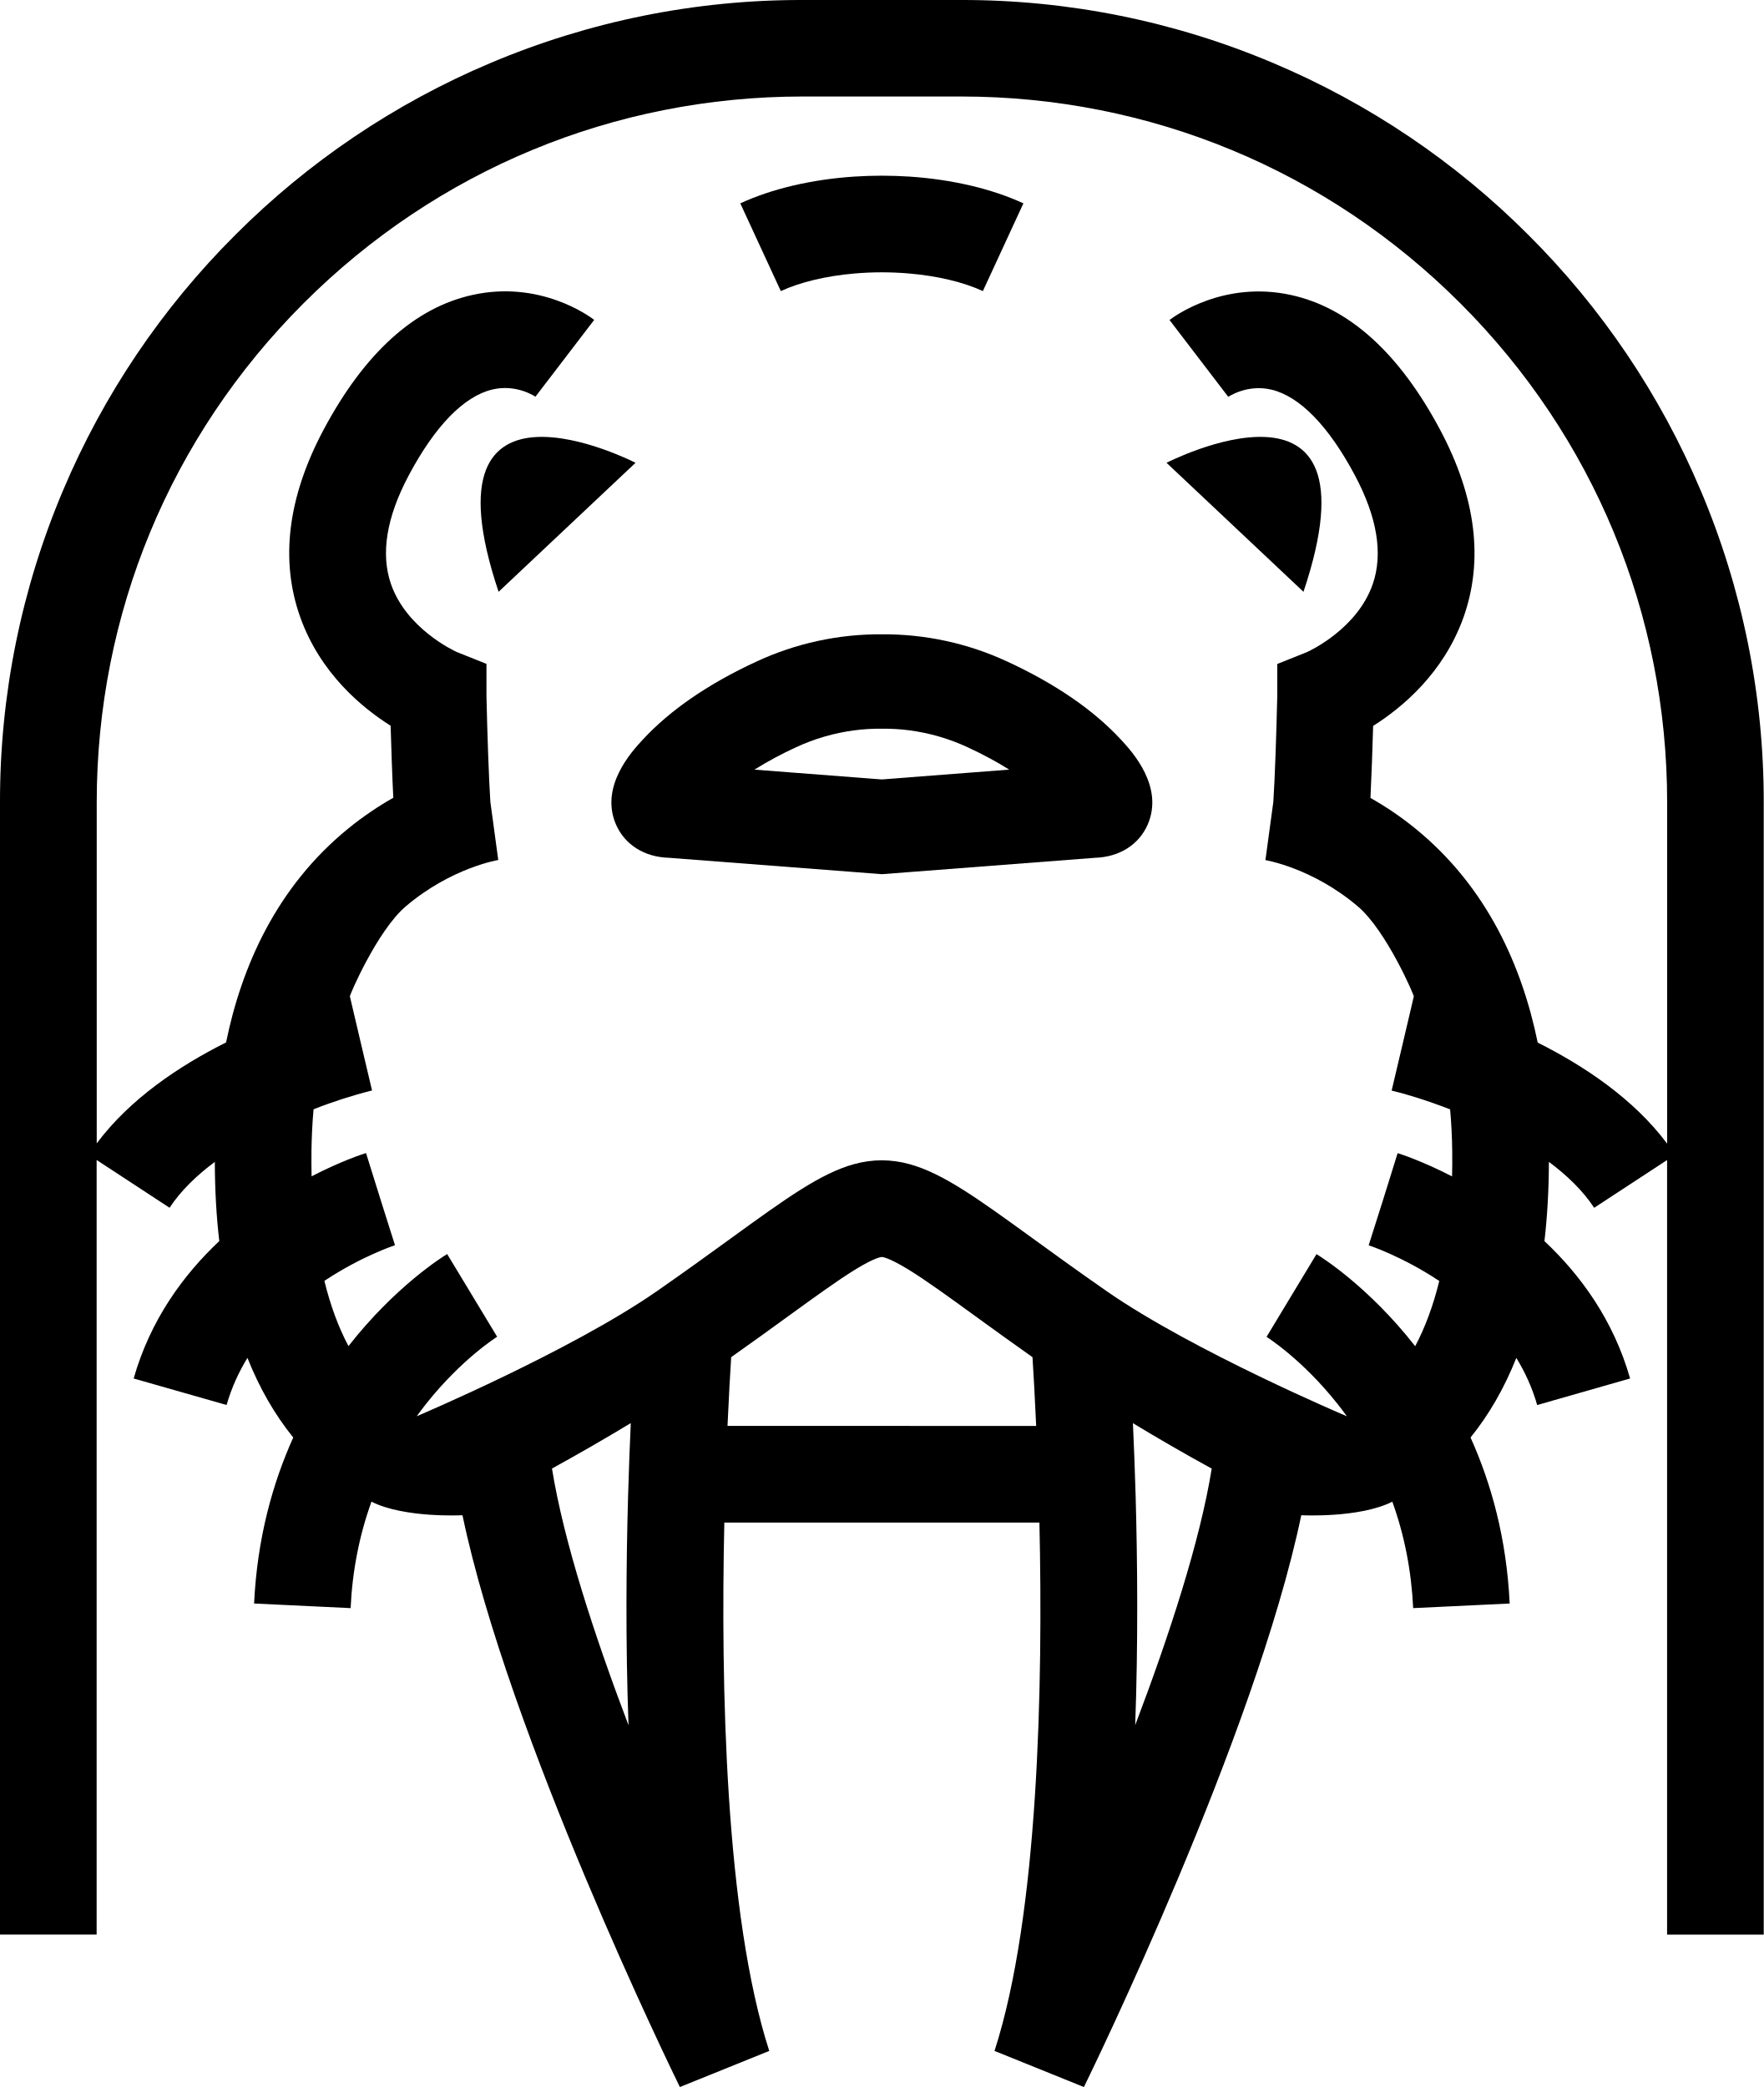
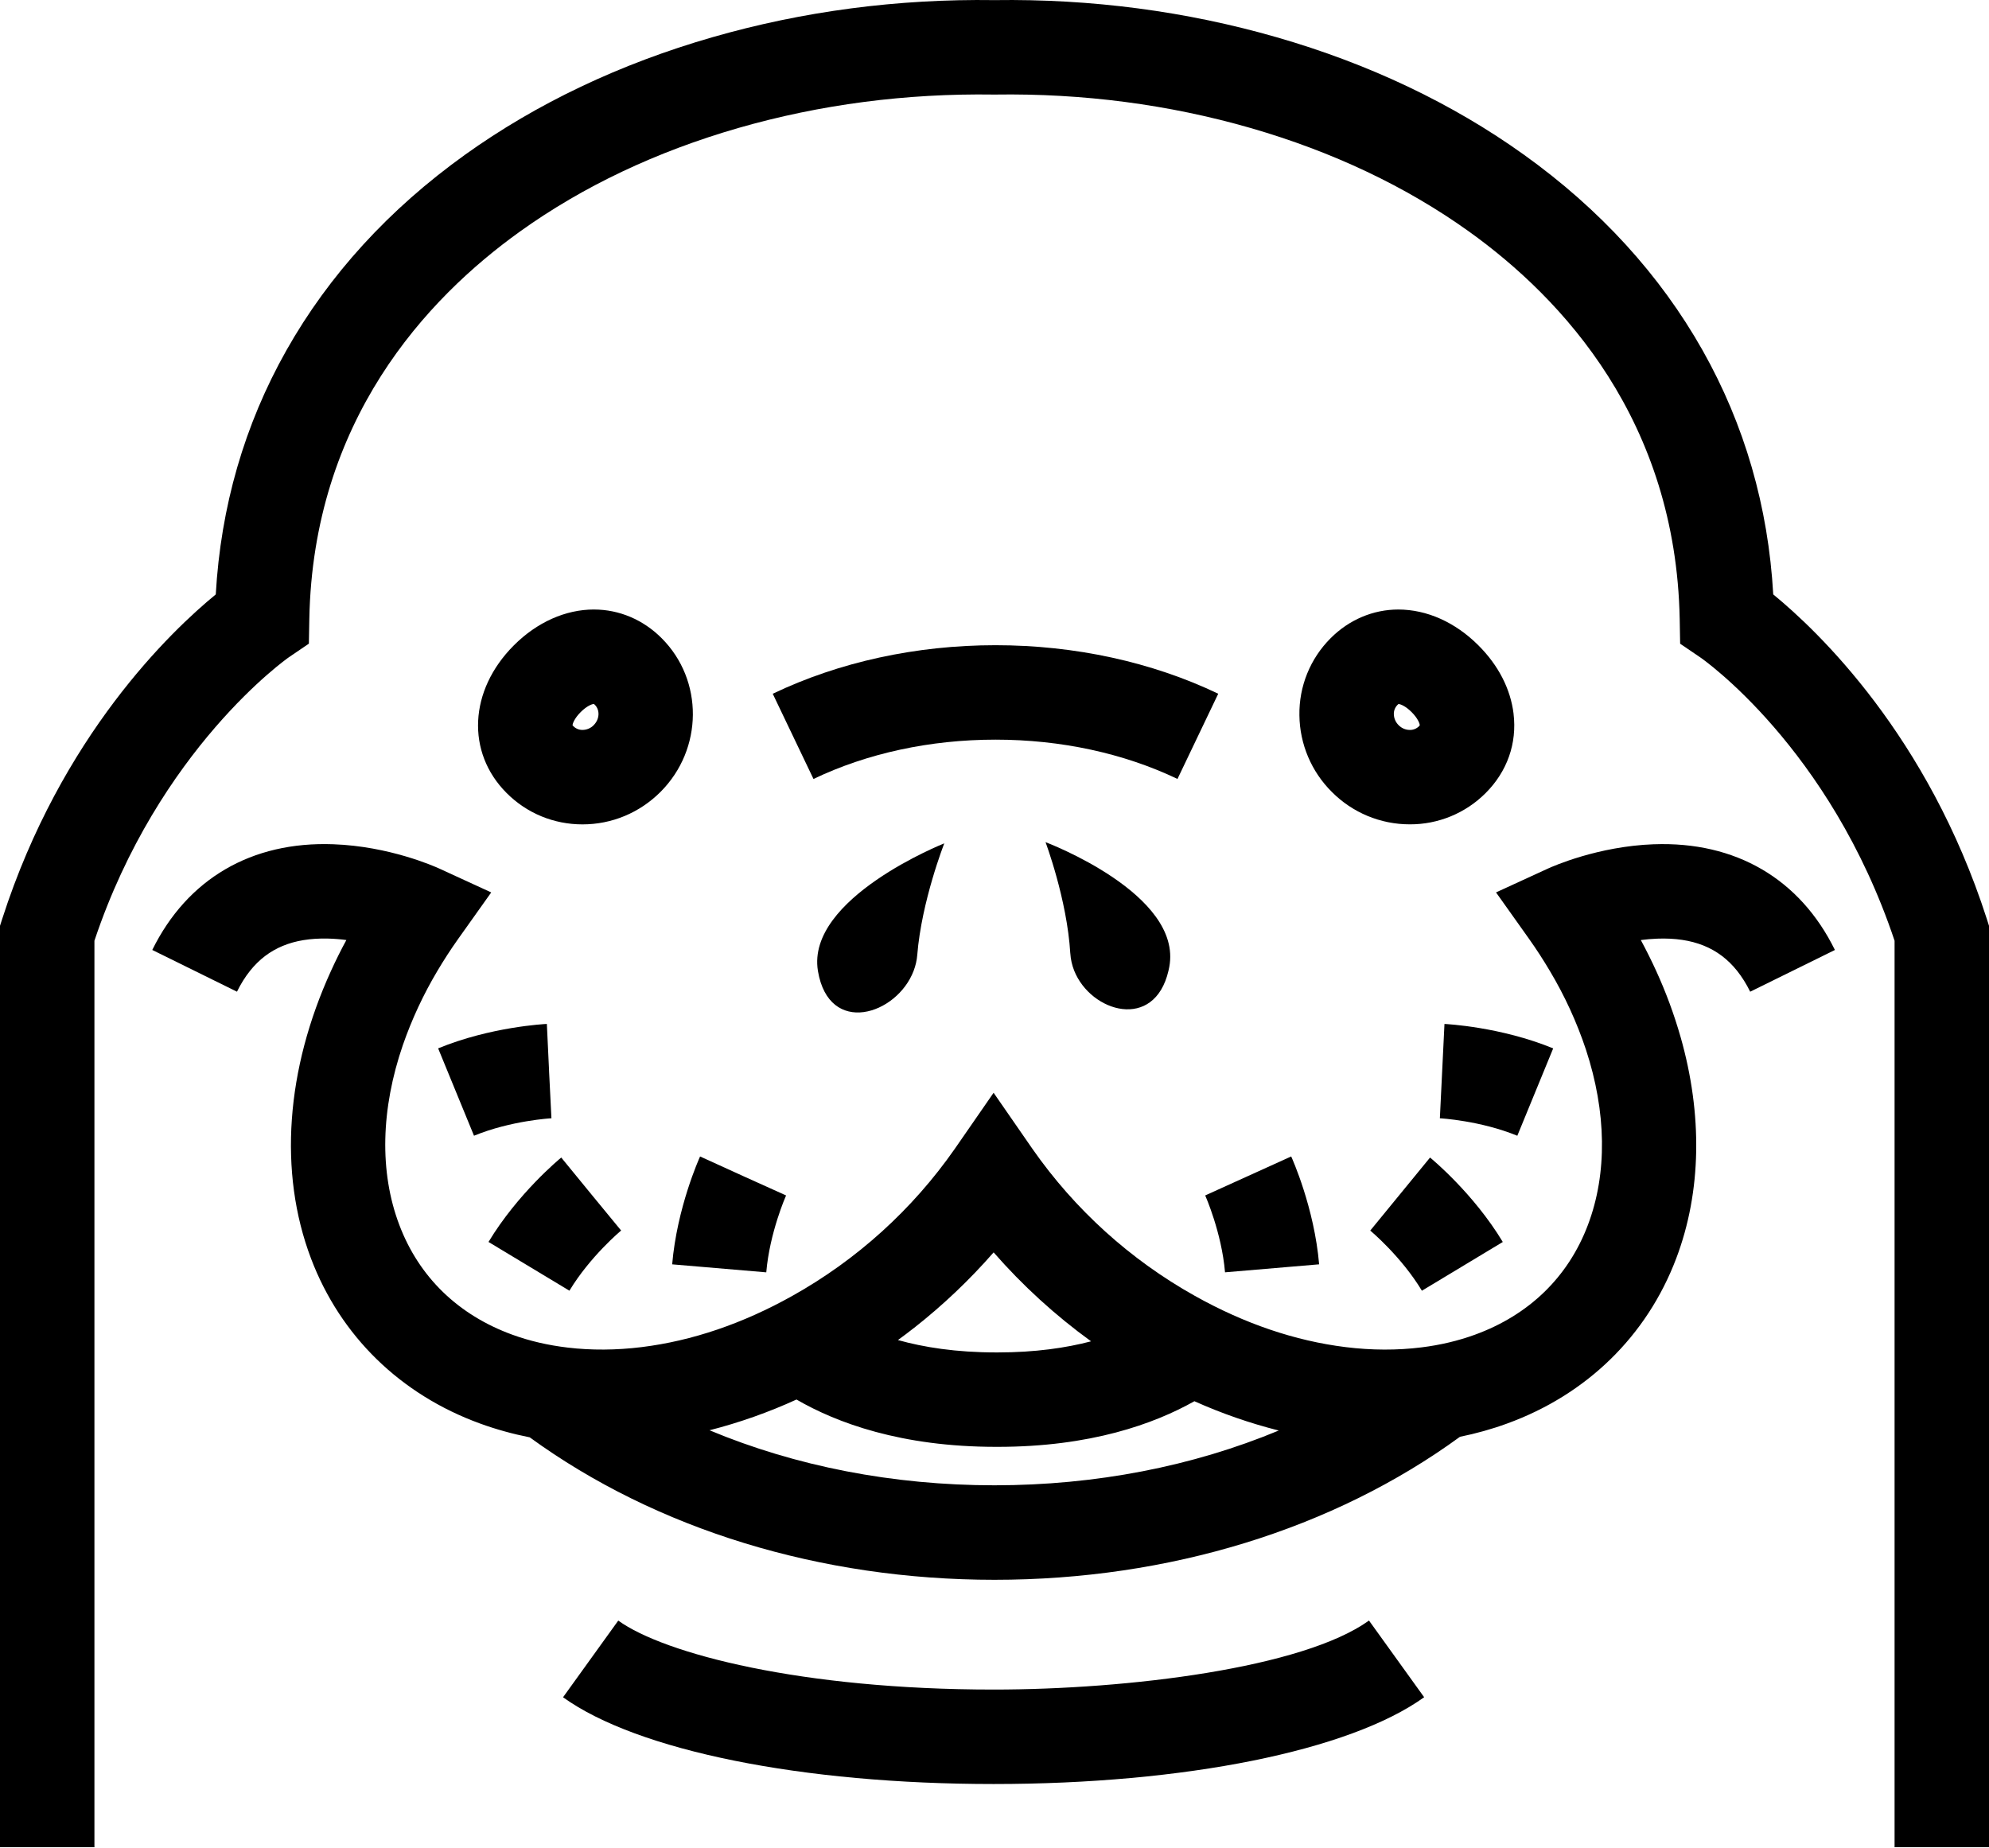
- <svg xmlns="http://www.w3.org/2000/svg" viewBox="0 0 80.358 95.093">
-   <path d="M22.717 26.965l6.24-5.878s-9.92-5.094-6.24 5.878zM59.39 26.965l-6.24-5.878s9.92-5.094 6.24 5.878zM38.92 12.463a14.442 14.442 0 0 1 2.517 0c1.278.11 2.455.39 3.345.8l1.847-3.997c-1.45-.67-3.26-1.09-5.193-1.22a19.336 19.336 0 0 0-2.516 0c-1.933.13-3.742.55-5.19 1.22l1.846 3.997c.89-.41 2.067-.69 3.345-.8z" />
-   <path d="M77.483 22.338a36.44 36.44 0 0 0-7.837-11.625A36.452 36.452 0 0 0 58.02 2.876 36.33 36.33 0 0 0 43.784 0h-7.209a36.34 36.34 0 0 0-14.237 2.875 36.44 36.44 0 0 0-11.625 7.837 36.44 36.44 0 0 0-7.837 11.625A36.33 36.33 0 0 0 0 36.575v51.572h4.403V52.854l3.323 2.177c.51-.776 1.234-1.474 2.062-2.09.003 1.27.07 2.47.203 3.607C8.353 58.09 6.85 60.14 6.09 62.81l4.234 1.208c.225-.787.554-1.5.95-2.147.546 1.374 1.242 2.585 2.087 3.628-.946 2.098-1.643 4.61-1.784 7.564l4.398.21c.08-1.71.4-3.328.95-4.85 1.495.757 4.147.618 4.147.618 2.102 10.056 9.555 25.34 9.905 26.054l4.072-1.646c-2.012-6.23-2.21-16.688-2.047-24.074h14.357c.165 7.386-.034 17.845-2.046 24.074l4.073 1.646c.35-.715 7.803-15.998 9.904-26.054 0 0 2.652.14 4.148-.618.55 1.522.868 3.14.95 4.85l4.397-.21c-.14-2.954-.838-5.466-1.783-7.564.844-1.043 1.54-2.254 2.086-3.627.396.647.726 1.36.95 2.148l4.234-1.21c-.762-2.67-2.264-4.72-3.903-6.26.132-1.137.2-2.34.203-3.61.828.618 1.553 1.315 2.062 2.093l3.323-2.176v35.294h4.403V36.575a36.34 36.34 0 0 0-2.875-14.237zm-48.847 56.27c-1.57-4.133-2.957-8.4-3.486-11.695a102.514 102.514 0 0 0 3.59-2.07c-.045.984-.088 2.102-.123 3.32-.086 3.033-.117 6.688.02 10.444zm12.8-13.637h-8.289c.06-1.342.123-2.42.168-3.133.974-.687 1.83-1.307 2.604-1.87 1.236-.895 2.225-1.612 3-2.092a6.27 6.27 0 0 1 .128-.078c.827-.5 1.1-.523 1.127-.524h.01c.026 0 .3.025 1.126.524.043.025.085.05.128.078.776.48 1.765 1.197 3 2.093.775.562 1.63 1.182 2.605 1.87.045.713.108 1.79.168 3.133h-5.773zm10.287 13.637c.135-3.756.104-7.41.02-10.442-.035-1.22-.08-2.338-.124-3.32a93.258 93.258 0 0 0 3.59 2.07c-.53 3.294-1.918 7.56-3.487 11.692zm24.232-26.503c-1.52-2.036-3.776-3.538-5.893-4.6-.707-3.448-2.29-7.08-5.576-9.754a14.622 14.622 0 0 0-2.044-1.393 171.427 171.427 0 0 0 .122-3.283c1.303-.82 3.2-2.39 4.113-4.935.93-2.603.576-5.477-1.054-8.543-1.866-3.508-4.156-5.58-6.807-6.157-3.054-.666-5.285.954-5.53 1.14l2.676 3.5-.034.024c.036-.025.896-.615 2.004-.35 1.293.31 2.608 1.662 3.804 3.91 1.017 1.913 1.288 3.582.806 4.962-.707 2.024-2.857 3.027-3 3.09l-1.346.538v1.444c-.04 1.75-.11 3.805-.18 4.843l-.36 2.65-.018-.003c.02.003 2.152.348 4.23 2.113 1.308 1.11 2.592 4.114 2.548 4.104l-.503 2.143-.506 2.143c.606.144 1.57.432 2.664.857.056.613.088 1.247.096 1.904.005.392.002.775-.007 1.15-1.36-.702-2.364-1.024-2.48-1.06l-.655 2.102-.665 2.098c.03.01 1.527.502 3.217 1.624-.273 1.117-.64 2.11-1.097 2.973-2.148-2.744-4.324-4.09-4.497-4.195l-2.276 3.77-.01-.007c.016.01 1.62 1.013 3.238 3.054.15.188.294.38.434.572 0 0-7.008-2.966-10.934-5.693-1.316-.915-2.43-1.724-3.414-2.437-2.465-1.788-4.062-2.945-5.586-3.36a4.724 4.724 0 0 0-1.255-.174h-.002-.003c-.424 0-.836.058-1.255.172-1.524.416-3.12 1.573-5.586 3.36-.984.714-2.1 1.523-3.414 2.437-3.926 2.726-10.933 5.692-10.933 5.692.14-.193.284-.384.434-.573 1.62-2.042 3.223-3.045 3.24-3.055l-.01.006-2.277-3.768c-.173.105-2.35 1.45-4.497 4.195-.457-.862-.824-1.856-1.097-2.973 1.69-1.122 3.186-1.614 3.216-1.624l-.663-2.1-.656-2.1c-.116.035-1.12.357-2.48 1.06-.008-.376-.01-.758-.006-1.15.01-.657.04-1.29.096-1.904a21.6 21.6 0 0 1 2.664-.857l-.506-2.144-.503-2.143c-.043.01 1.24-2.994 2.548-4.104 2.08-1.766 4.21-2.11 4.23-2.114l-.018.003-.36-2.65c-.068-1.038-.14-3.092-.178-4.843v-1.444l-1.347-.537c-.142-.064-2.293-1.067-3-3.09-.482-1.38-.21-3.05.807-4.962 1.196-2.248 2.51-3.6 3.804-3.91 1.107-.267 1.968.323 2.004.35a.608.608 0 0 1-.034-.026l2.675-3.498c-.243-.187-2.474-1.807-5.528-1.14-2.65.577-4.94 2.648-6.807 6.156-1.63 3.066-1.986 5.94-1.054 8.542.912 2.547 2.81 4.115 4.114 4.935.014.48.03 1.05.052 1.622.024.66.046 1.205.07 1.66-.658.372-1.35.83-2.044 1.394-3.286 2.673-4.87 6.305-5.576 9.754-2.117 1.06-4.374 2.563-5.893 4.6v-15.53c0-8.592 3.346-16.67 9.423-22.748 6.077-6.077 14.155-9.423 22.75-9.423h7.208c8.593 0 16.672 3.346 22.75 9.423 6.075 6.076 9.422 14.155 9.422 22.75v15.528z" />
-   <path d="M45.89 30.142a13.317 13.317 0 0 0-5.71-1.24 13.335 13.335 0 0 0-5.71 1.24c-2.2 1.015-3.95 2.22-5.2 3.577-.485.525-1.96 2.125-1.2 3.858.403.916 1.294 1.475 2.397 1.507l8.455.65 1.258.098 1.258-.097 8.455-.65c1.103-.034 1.994-.592 2.396-1.508.76-1.733-.715-3.334-1.2-3.86-1.25-1.357-3-2.56-5.2-3.576zm-4.453 5.277l-1.258.096-1.26-.097-4.545-.35a16.844 16.844 0 0 1 1.897-1.02 9.114 9.114 0 0 1 2.65-.77c.416-.055.835-.08 1.257-.074.42-.006.84.018 1.257.073a9.123 9.123 0 0 1 2.65.77c.7.325 1.333.664 1.896 1.02l-4.546.35z" />
+ <svg xmlns="http://www.w3.org/2000/svg" viewBox="0 0 90.784 84.321">
+   <path d="M27.113 27.822c-1.303 0-2.602.58-3.658 1.636-2.05 2.05-2.188 4.885-.33 6.743.92.922 2.15 1.43 3.462 1.43 1.34 0 2.604-.527 3.56-1.482 1.95-1.95 1.973-5.1.05-7.02-.84-.842-1.936-1.306-3.084-1.306zm-.014 5.28a.72.72 0 0 1-.512.217.572.572 0 0 1-.457-.216c.008-.068.08-.304.374-.598.288-.288.52-.365.598-.373a.45.45 0 0 1 .05.042c.24.242.216.657-.053.926zM69.084 32.58c-.138-1.13-.692-2.21-1.604-3.12-1.055-1.056-2.354-1.637-3.657-1.637-1.148 0-2.244.464-3.086 1.306a4.86 4.86 0 0 0-1.428 3.527 5.01 5.01 0 0 0 1.48 3.493 5.004 5.004 0 0 0 3.558 1.48 4.86 4.86 0 0 0 3.462-1.427c.986-.986 1.438-2.272 1.274-3.622zm-4.32.574a.575.575 0 0 1-.415.166.718.718 0 0 1-.512-.218.726.726 0 0 1-.218-.502.572.572 0 0 1 .215-.466c.076.007.31.084.598.373.294.294.366.53.373.598-.007.01-.02.026-.043.05zM65.003 77.474l-2.518-3.5c-3.007 2.165-10.99 3.15-17.133 3.15-8.764 0-15.025-1.63-17.133-3.148l-2.52 3.5c3.396 2.442 10.926 3.96 19.65 3.96 8.728 0 16.258-1.52 19.653-3.962zM75.487 38.538c-2.552.093-4.612 1.008-4.84 1.112l-2.364 1.086 1.507 2.12c.342.482.656.968.947 1.46a18.227 18.227 0 0 1 1.65 3.596c.932 2.838.988 5.638.088 8.01-.9 2.375-2.686 4.106-5.16 5.006-.76.276-1.576.47-2.433.576-1.103.138-2.27.136-3.466-.012-2.3-.284-4.614-1.07-6.878-2.338a22.334 22.334 0 0 1-7.417-6.715l-1.77-2.557-1.77 2.557a22.334 22.334 0 0 1-7.417 6.715c-2.264 1.267-4.578 2.054-6.878 2.338-1.16.143-2.297.15-3.372.022-.89-.105-1.74-.3-2.526-.587-2.474-.9-4.26-2.632-5.16-5.007-.923-2.43-.84-5.312.163-8.225a18.44 18.44 0 0 1 1.576-3.38c.29-.49.605-.977.947-1.458l1.507-2.12-2.365-1.087c-.227-.104-2.287-1.02-4.84-1.112-3.734-.138-6.666 1.577-8.266 4.825l3.866 1.905c.177-.36.375-.675.596-.952.826-1.035 1.974-1.507 3.545-1.473.292.007.578.03.852.067-.253.466-.486.935-.7 1.406-2.05 4.49-2.412 9.182-.912 13.135 1.34 3.533 4.08 6.207 7.716 7.53.733.267 1.49.476 2.266.63 5.775 4.2 13.265 6.503 21.212 6.503 7.962 0 15.466-2.313 21.246-6.528.736-.15 1.455-.35 2.152-.605 3.636-1.323 6.376-3.997 7.716-7.53 1.165-3.07 1.204-6.59.203-10.112v-.005h-.002a21.31 21.31 0 0 0-1.114-3.017c-.215-.47-.448-.94-.7-1.406.242-.032.493-.054.75-.064 1.62-.06 2.802.412 3.646 1.47.22.277.42.594.596.952l3.867-1.905c-1.598-3.248-4.533-4.963-8.266-4.825zM41.73 60.608a26.797 26.797 0 0 0 3.622-3.44 26.735 26.735 0 0 0 4.448 4.06c-1.136.298-2.543.507-4.26.507h-.072c-1.83 0-3.31-.236-4.483-.565.252-.184.5-.37.744-.563zM45.39 67.8c-4.633 0-9.074-.87-13.006-2.512a23.56 23.56 0 0 0 3.97-1.403c1.83 1.06 4.772 2.16 9.113 2.16h.072c4.235 0 7.14-1.048 8.977-2.083a23.488 23.488 0 0 0 3.85 1.338c-3.926 1.634-8.356 2.5-12.978 2.5z" />
+   <path d="M37.332 44.315c0 .005 0 .01.002.015.507 2.987 3.602 2.002 4.367-.015.087-.228.145-.468.165-.718.196-2.463 1.234-5.1 1.234-5.1s-6.31 2.5-5.768 5.818zM48.852 43.515c.017.28.08.55.18.8.765 1.9 3.658 2.75 4.3 0 .013-.056.026-.113.037-.173.63-3.34-5.648-5.7-5.648-5.7s.984 2.615 1.13 5.073z" />
+   <path d="M80.936 27.134c-.226-4.003-1.31-7.75-3.227-11.147-1.94-3.436-4.683-6.44-8.153-8.925C66.287 4.72 62.49 2.915 58.27 1.7 54.147.513 49.815-.058 45.392.005 40.97-.058 36.637.513 32.514 1.7c-4.22 1.215-8.017 3.02-11.287 5.362-3.47 2.487-6.213 5.49-8.152 8.925-1.918 3.398-3 7.144-3.227 11.147-2.05 1.68-7.053 6.448-9.744 14.803L0 42.26v42.06h4.31V42.942c2.93-8.76 8.81-12.896 8.865-12.933l.923-.628.02-1.116c.17-9.055 5.326-14.624 9.62-17.7 2.87-2.057 6.224-3.646 9.97-4.725C37.43 4.77 41.35 4.257 45.36 4.316h.064c4.008-.06 7.93.454 11.653 1.526 3.745 1.08 7.1 2.67 9.97 4.725 4.293 3.077 9.448 8.646 9.62 17.7l.02 1.117.923.627c.06.04 5.91 4.093 8.864 12.932V84.32h4.31V42.26l-.103-.323c-2.69-8.355-7.693-13.122-9.744-14.803z" />
+   <path d="M25.062 48.893l-.102-2.153c-.104.005-2.565.13-4.962 1.115l1.637 3.988c1.69-.693 3.516-.796 3.534-.797l-.108-2.153zM28.35 56.17l-1.368-1.663-1.365-1.668c-.08.065-1.98 1.633-3.32 3.853l3.693 2.225c.943-1.564 2.347-2.736 2.36-2.747zM31.954 52.79c-.043.094-1.054 2.34-1.274 4.924l4.295.365c.154-1.82.897-3.493.904-3.51l-1.964-.886-1.962-.894zM70.892 47.856c-2.398-.984-4.86-1.11-4.962-1.115l-.21 4.306c.02 0 1.846.104 3.535.797l1.637-3.987zM62.543 56.174c.014.01 1.415 1.18 2.357 2.744l3.692-2.225c-1.338-2.22-3.24-3.788-3.32-3.854l-2.73 3.334zM55.01 54.57c.007.017.75 1.688.904 3.508l4.295-.365c-.22-2.583-1.232-4.83-1.275-4.924l-3.925 1.78zM45.437 29.452c-3.62 0-7.136.766-10.167 2.216l1.86 3.89c2.454-1.175 5.326-1.795 8.307-1.795 2.98 0 5.853.62 8.307 1.794l1.86-3.89c-3.03-1.45-6.547-2.215-10.167-2.215z" />
</svg>
